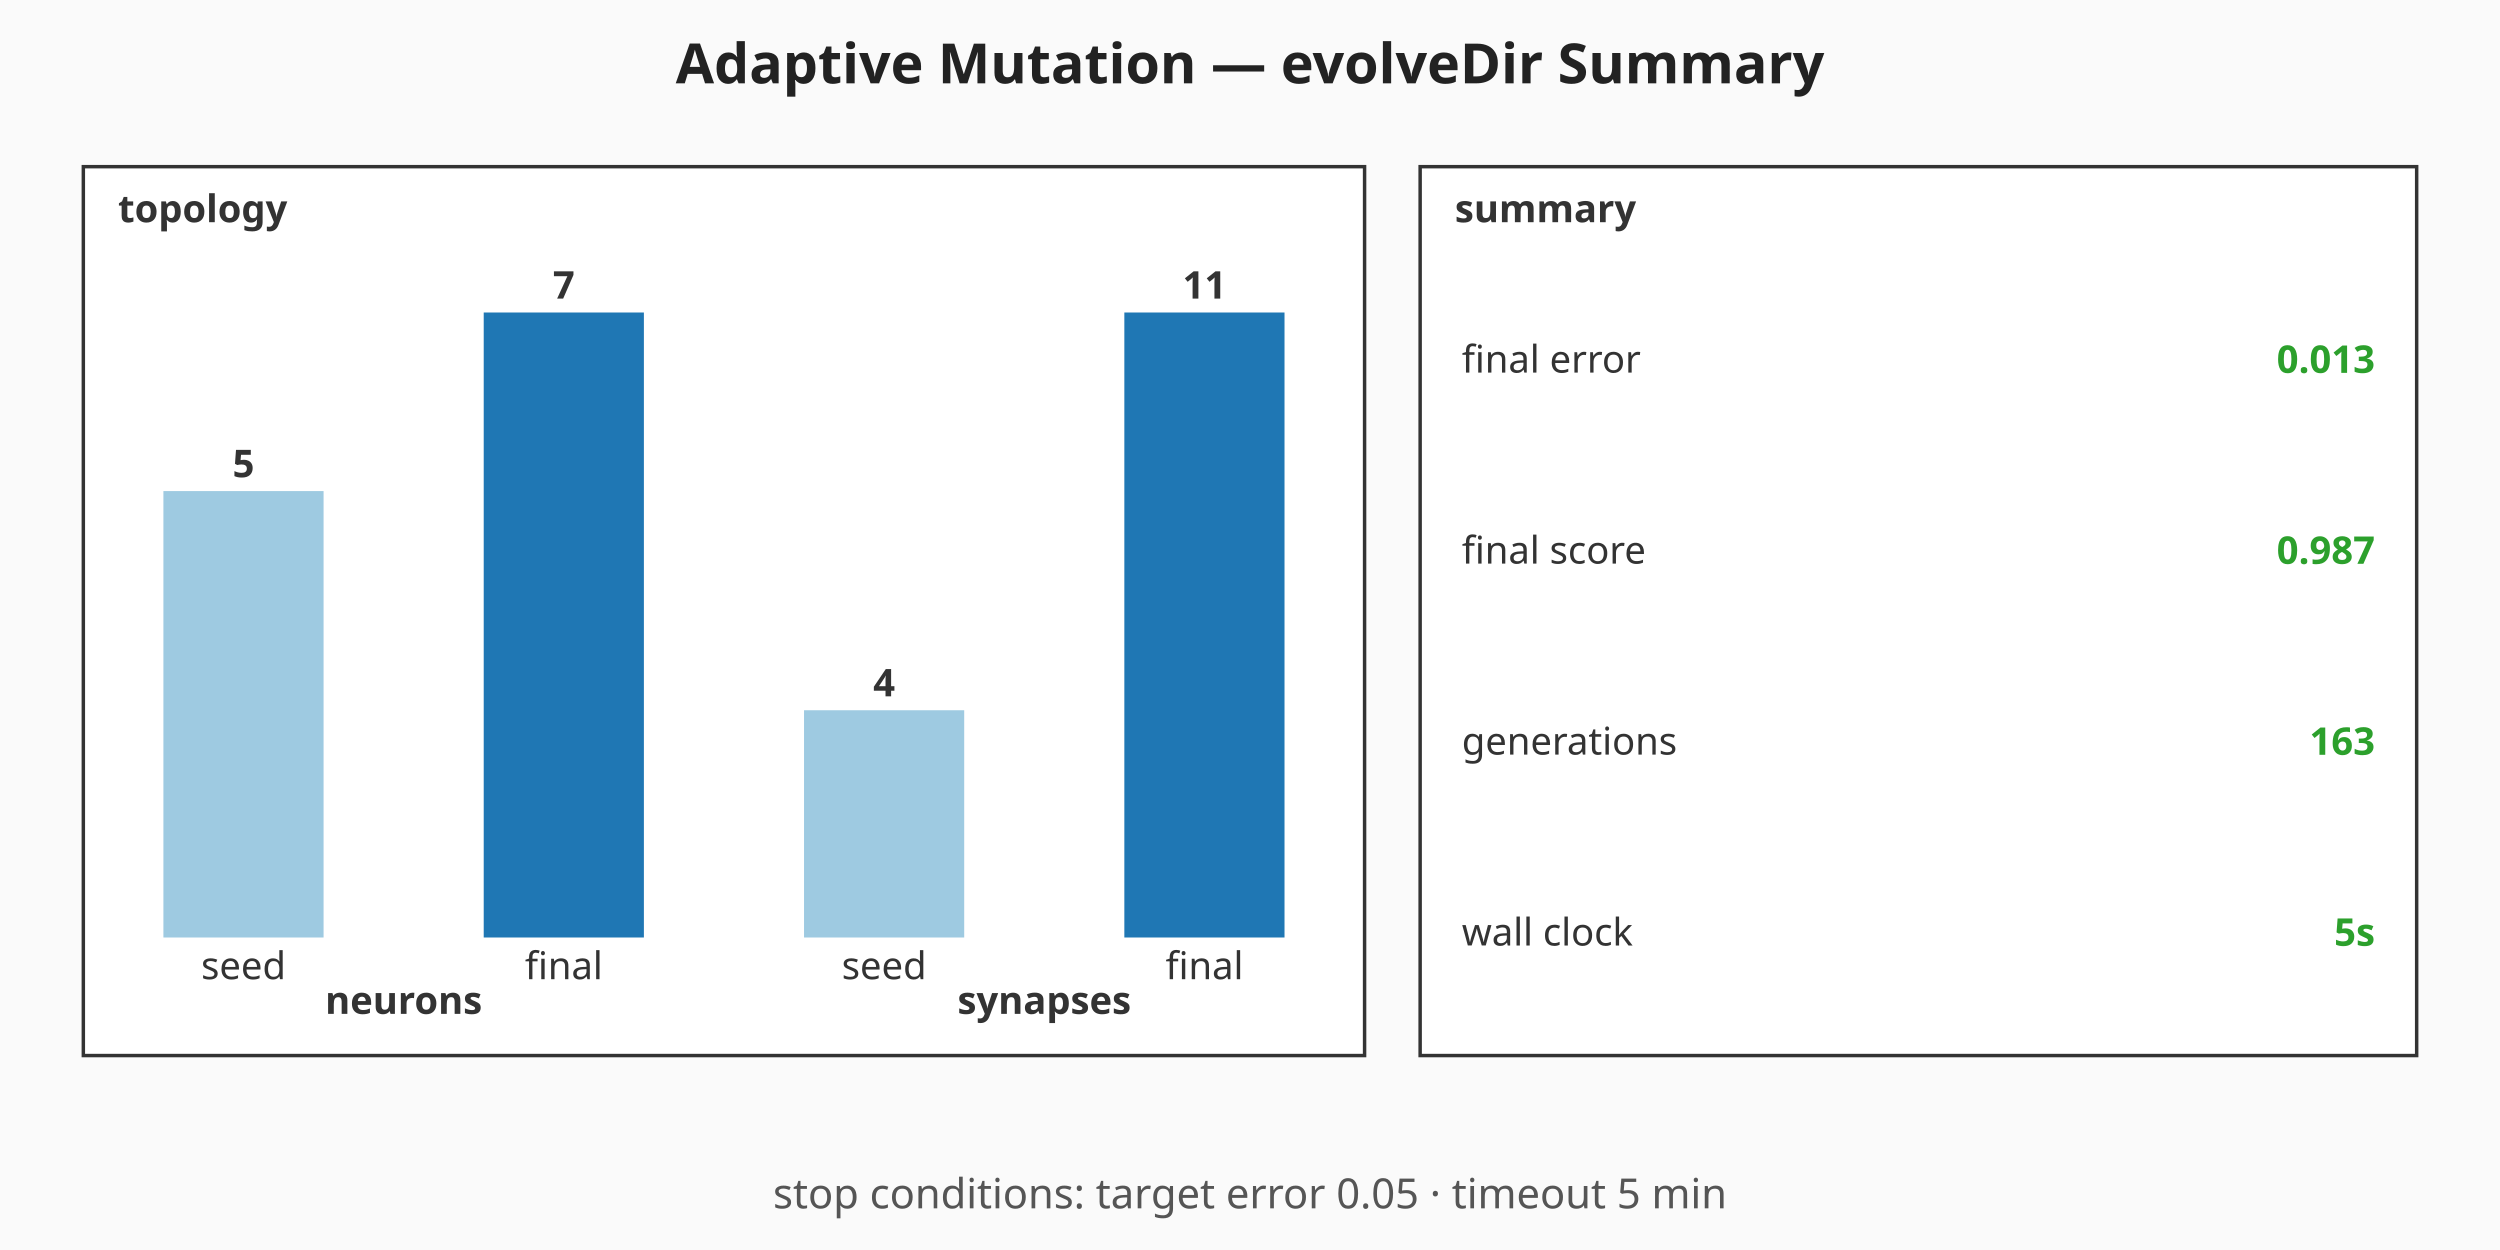
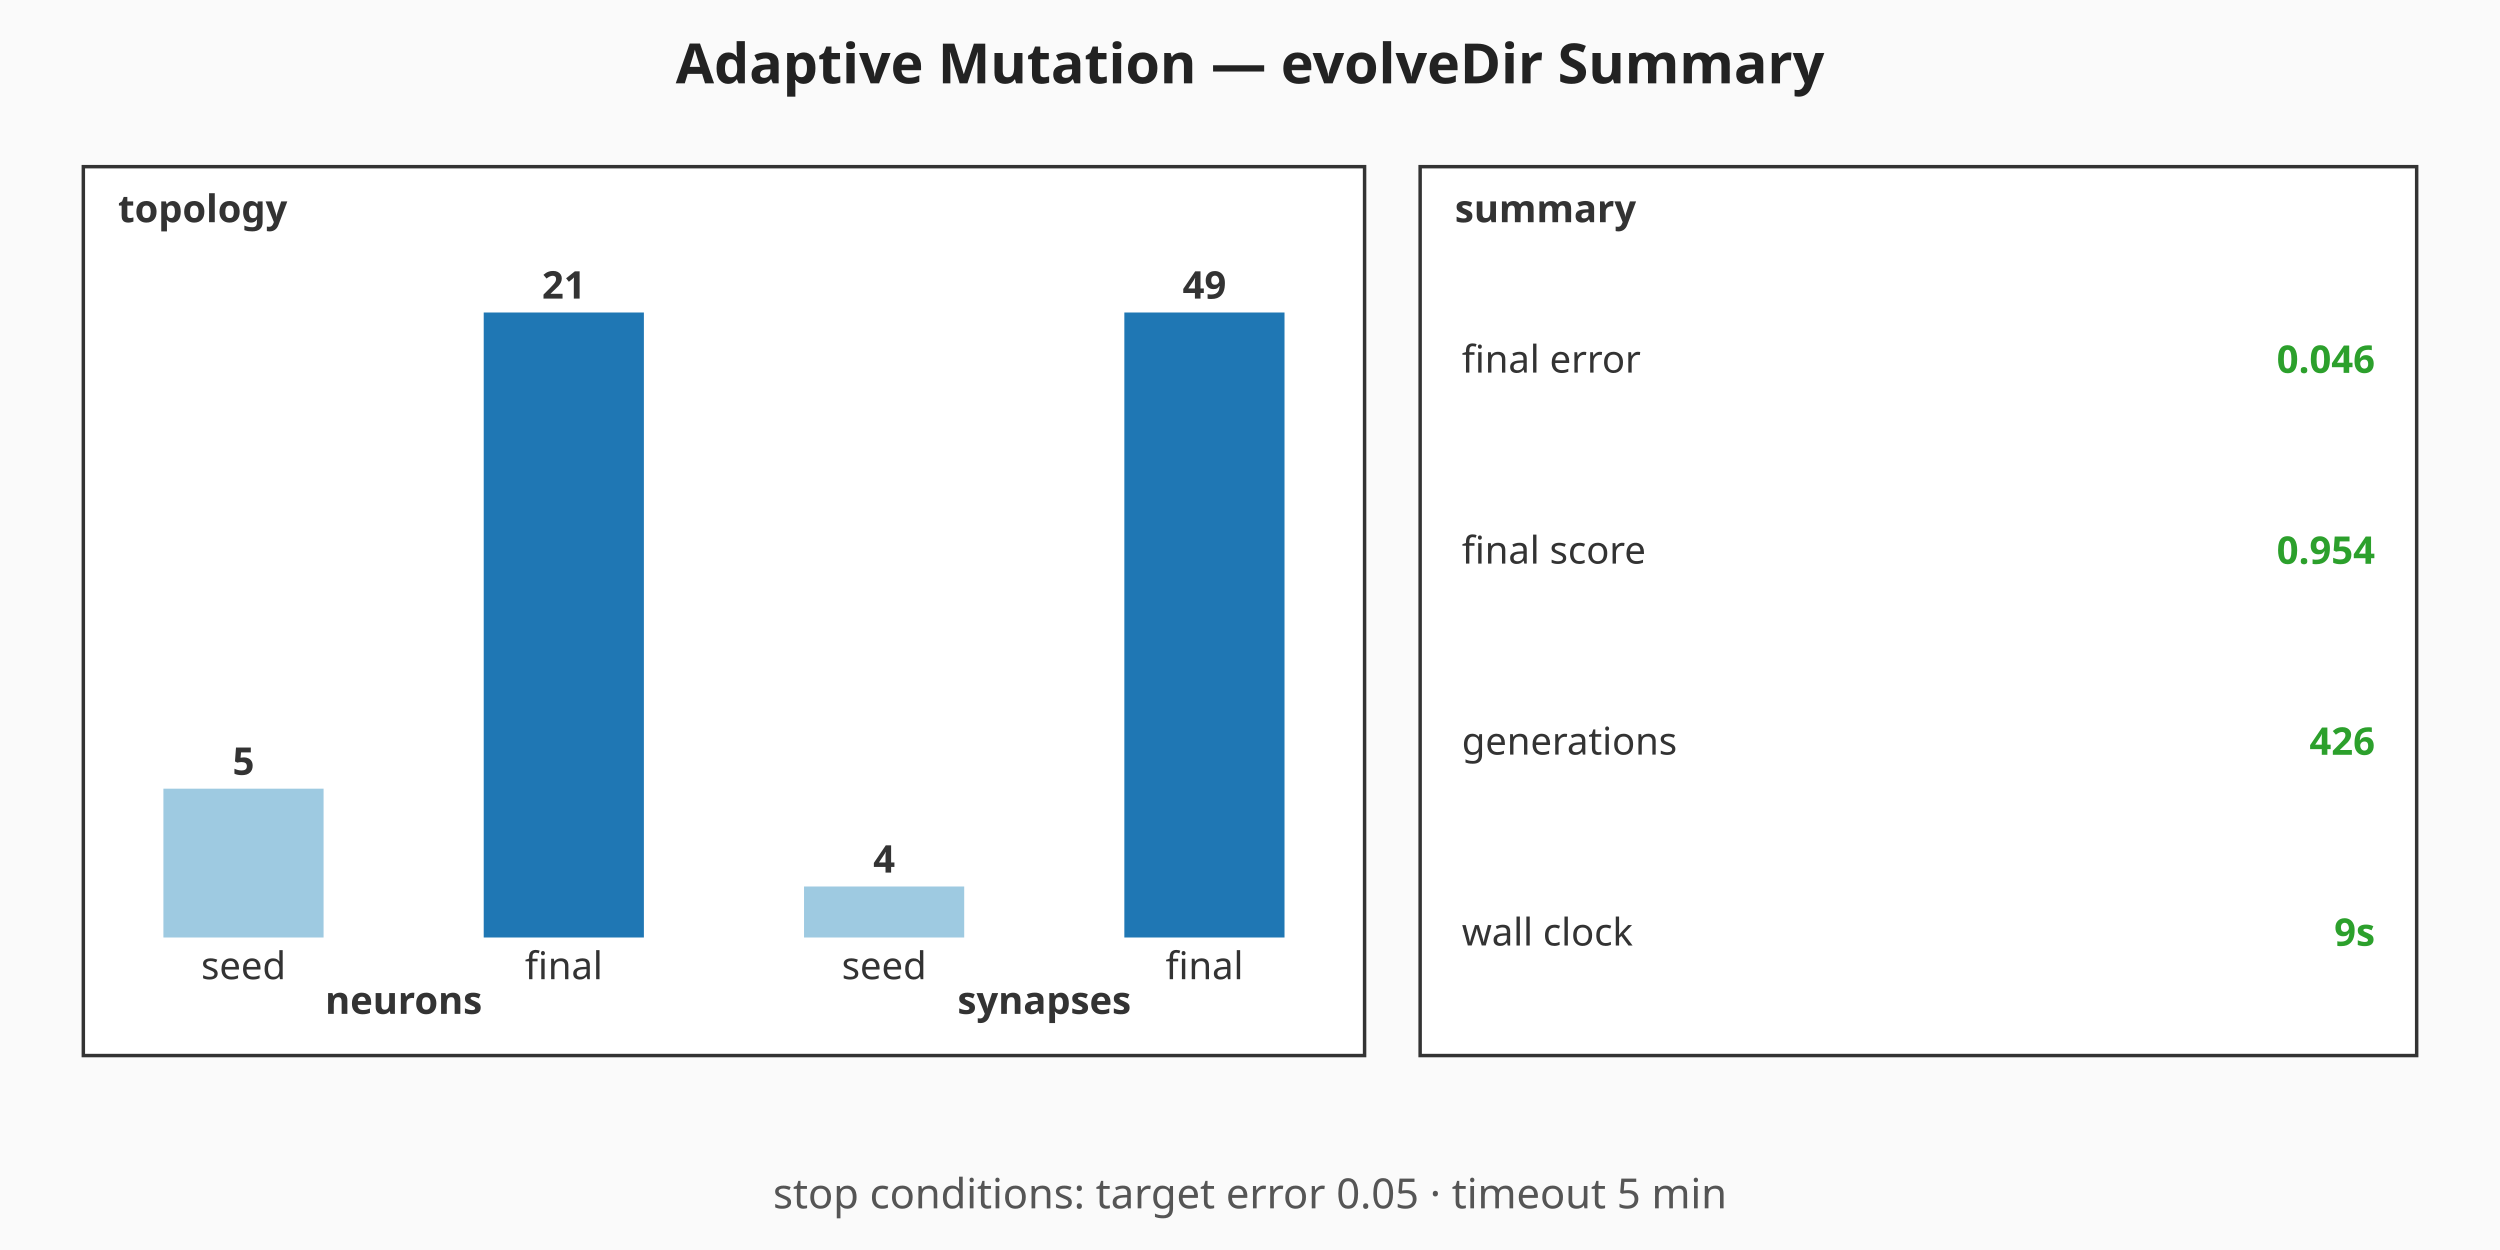
<svg xmlns="http://www.w3.org/2000/svg" viewBox="0 0 720 360" width="720" height="360" role="img" aria-label="Adaptive Mutation — evolveDir Summary summary chart">
  <rect width="720" height="360" fill="#fafafa" />
  <text x="360" y="24" text-anchor="middle" font-family="sans-serif" font-size="16" font-weight="bold" fill="#222">Adaptive Mutation — evolveDir Summary</text>
  <g class="topology" font-family="sans-serif" font-size="11" fill="#333">
    <rect x="24" y="48" width="369" height="256" fill="#ffffff" stroke="#333" stroke-width="1" />
    <text x="34" y="64" font-weight="bold">topology</text>
-     <rect class="topo-bar topo-bar-seed-neurons" x="47.06" y="141.43" width="46.13" height="128.57" fill="#9ecae1" />
-     <text x="70.13" y="137.43" text-anchor="middle" font-weight="bold">5</text>
+     <rect class="topo-bar topo-bar-seed-neurons" x="47.06" y="227.14" width="46.13" height="42.86" fill="#9ecae1" />
+     <text x="70.13" y="223.14" text-anchor="middle" font-weight="bold">5</text>
    <text x="70.13" y="282" text-anchor="middle">seed</text>
    <rect class="topo-bar topo-bar-final-neurons" x="139.31" y="90" width="46.13" height="180" fill="#1f77b4" />
-     <text x="162.38" y="86" text-anchor="middle" font-weight="bold">7</text>
+     <text x="162.38" y="86" text-anchor="middle" font-weight="bold">21</text>
    <text x="162.38" y="282" text-anchor="middle">final</text>
    <text x="116.25" y="292" text-anchor="middle" font-weight="bold">neurons</text>
-     <rect class="topo-bar topo-bar-seed-synapses" x="231.56" y="204.55" width="46.13" height="65.45" fill="#9ecae1" />
-     <text x="254.63" y="200.55" text-anchor="middle" font-weight="bold">4</text>
+     <rect class="topo-bar topo-bar-seed-synapses" x="231.56" y="255.31" width="46.13" height="14.69" fill="#9ecae1" />
+     <text x="254.63" y="251.31" text-anchor="middle" font-weight="bold">4</text>
    <text x="254.63" y="282" text-anchor="middle">seed</text>
    <rect class="topo-bar topo-bar-final-synapses" x="323.81" y="90" width="46.13" height="180" fill="#1f77b4" />
-     <text x="346.88" y="86" text-anchor="middle" font-weight="bold">11</text>
+     <text x="346.88" y="86" text-anchor="middle" font-weight="bold">49</text>
    <text x="346.88" y="282" text-anchor="middle">final</text>
    <text x="300.75" y="292" text-anchor="middle" font-weight="bold">synapses</text>
  </g>
  <g class="callouts" font-family="sans-serif" font-size="11" fill="#333">
    <rect x="409" y="48" width="287" height="256" fill="#ffffff" stroke="#333" stroke-width="1" />
    <text x="419" y="64" font-weight="bold">summary</text>
    <text class="callout-label" x="421" y="103.5" dominant-baseline="middle">final error</text>
-     <text class="callout-value" x="684" y="103.5" text-anchor="end" dominant-baseline="middle" font-weight="bold" fill="#2ca02c">0.013</text>
+     <text class="callout-value" x="684" y="103.5" text-anchor="end" dominant-baseline="middle" font-weight="bold" fill="#2ca02c">0.046</text>
    <text class="callout-label" x="421" y="158.5" dominant-baseline="middle">final score</text>
-     <text class="callout-value" x="684" y="158.5" text-anchor="end" dominant-baseline="middle" font-weight="bold" fill="#2ca02c">0.987</text>
+     <text class="callout-value" x="684" y="158.5" text-anchor="end" dominant-baseline="middle" font-weight="bold" fill="#2ca02c">0.954</text>
    <text class="callout-label" x="421" y="213.5" dominant-baseline="middle">generations</text>
-     <text class="callout-value" x="684" y="213.5" text-anchor="end" dominant-baseline="middle" font-weight="bold" fill="#2ca02c">163</text>
+     <text class="callout-value" x="684" y="213.5" text-anchor="end" dominant-baseline="middle" font-weight="bold" fill="#2ca02c">426</text>
    <text class="callout-label" x="421" y="268.5" dominant-baseline="middle">wall clock</text>
-     <text class="callout-value" x="684" y="268.5" text-anchor="end" dominant-baseline="middle" font-weight="bold" fill="#2ca02c">5s</text>
+     <text class="callout-value" x="684" y="268.5" text-anchor="end" dominant-baseline="middle" font-weight="bold" fill="#2ca02c">9s</text>
  </g>
  <g class="caption" font-family="sans-serif" font-size="12" fill="#555">
    <text x="360" y="348" text-anchor="middle">stop conditions: target error 0.05 · timeout 5 min</text>
  </g>
</svg>
